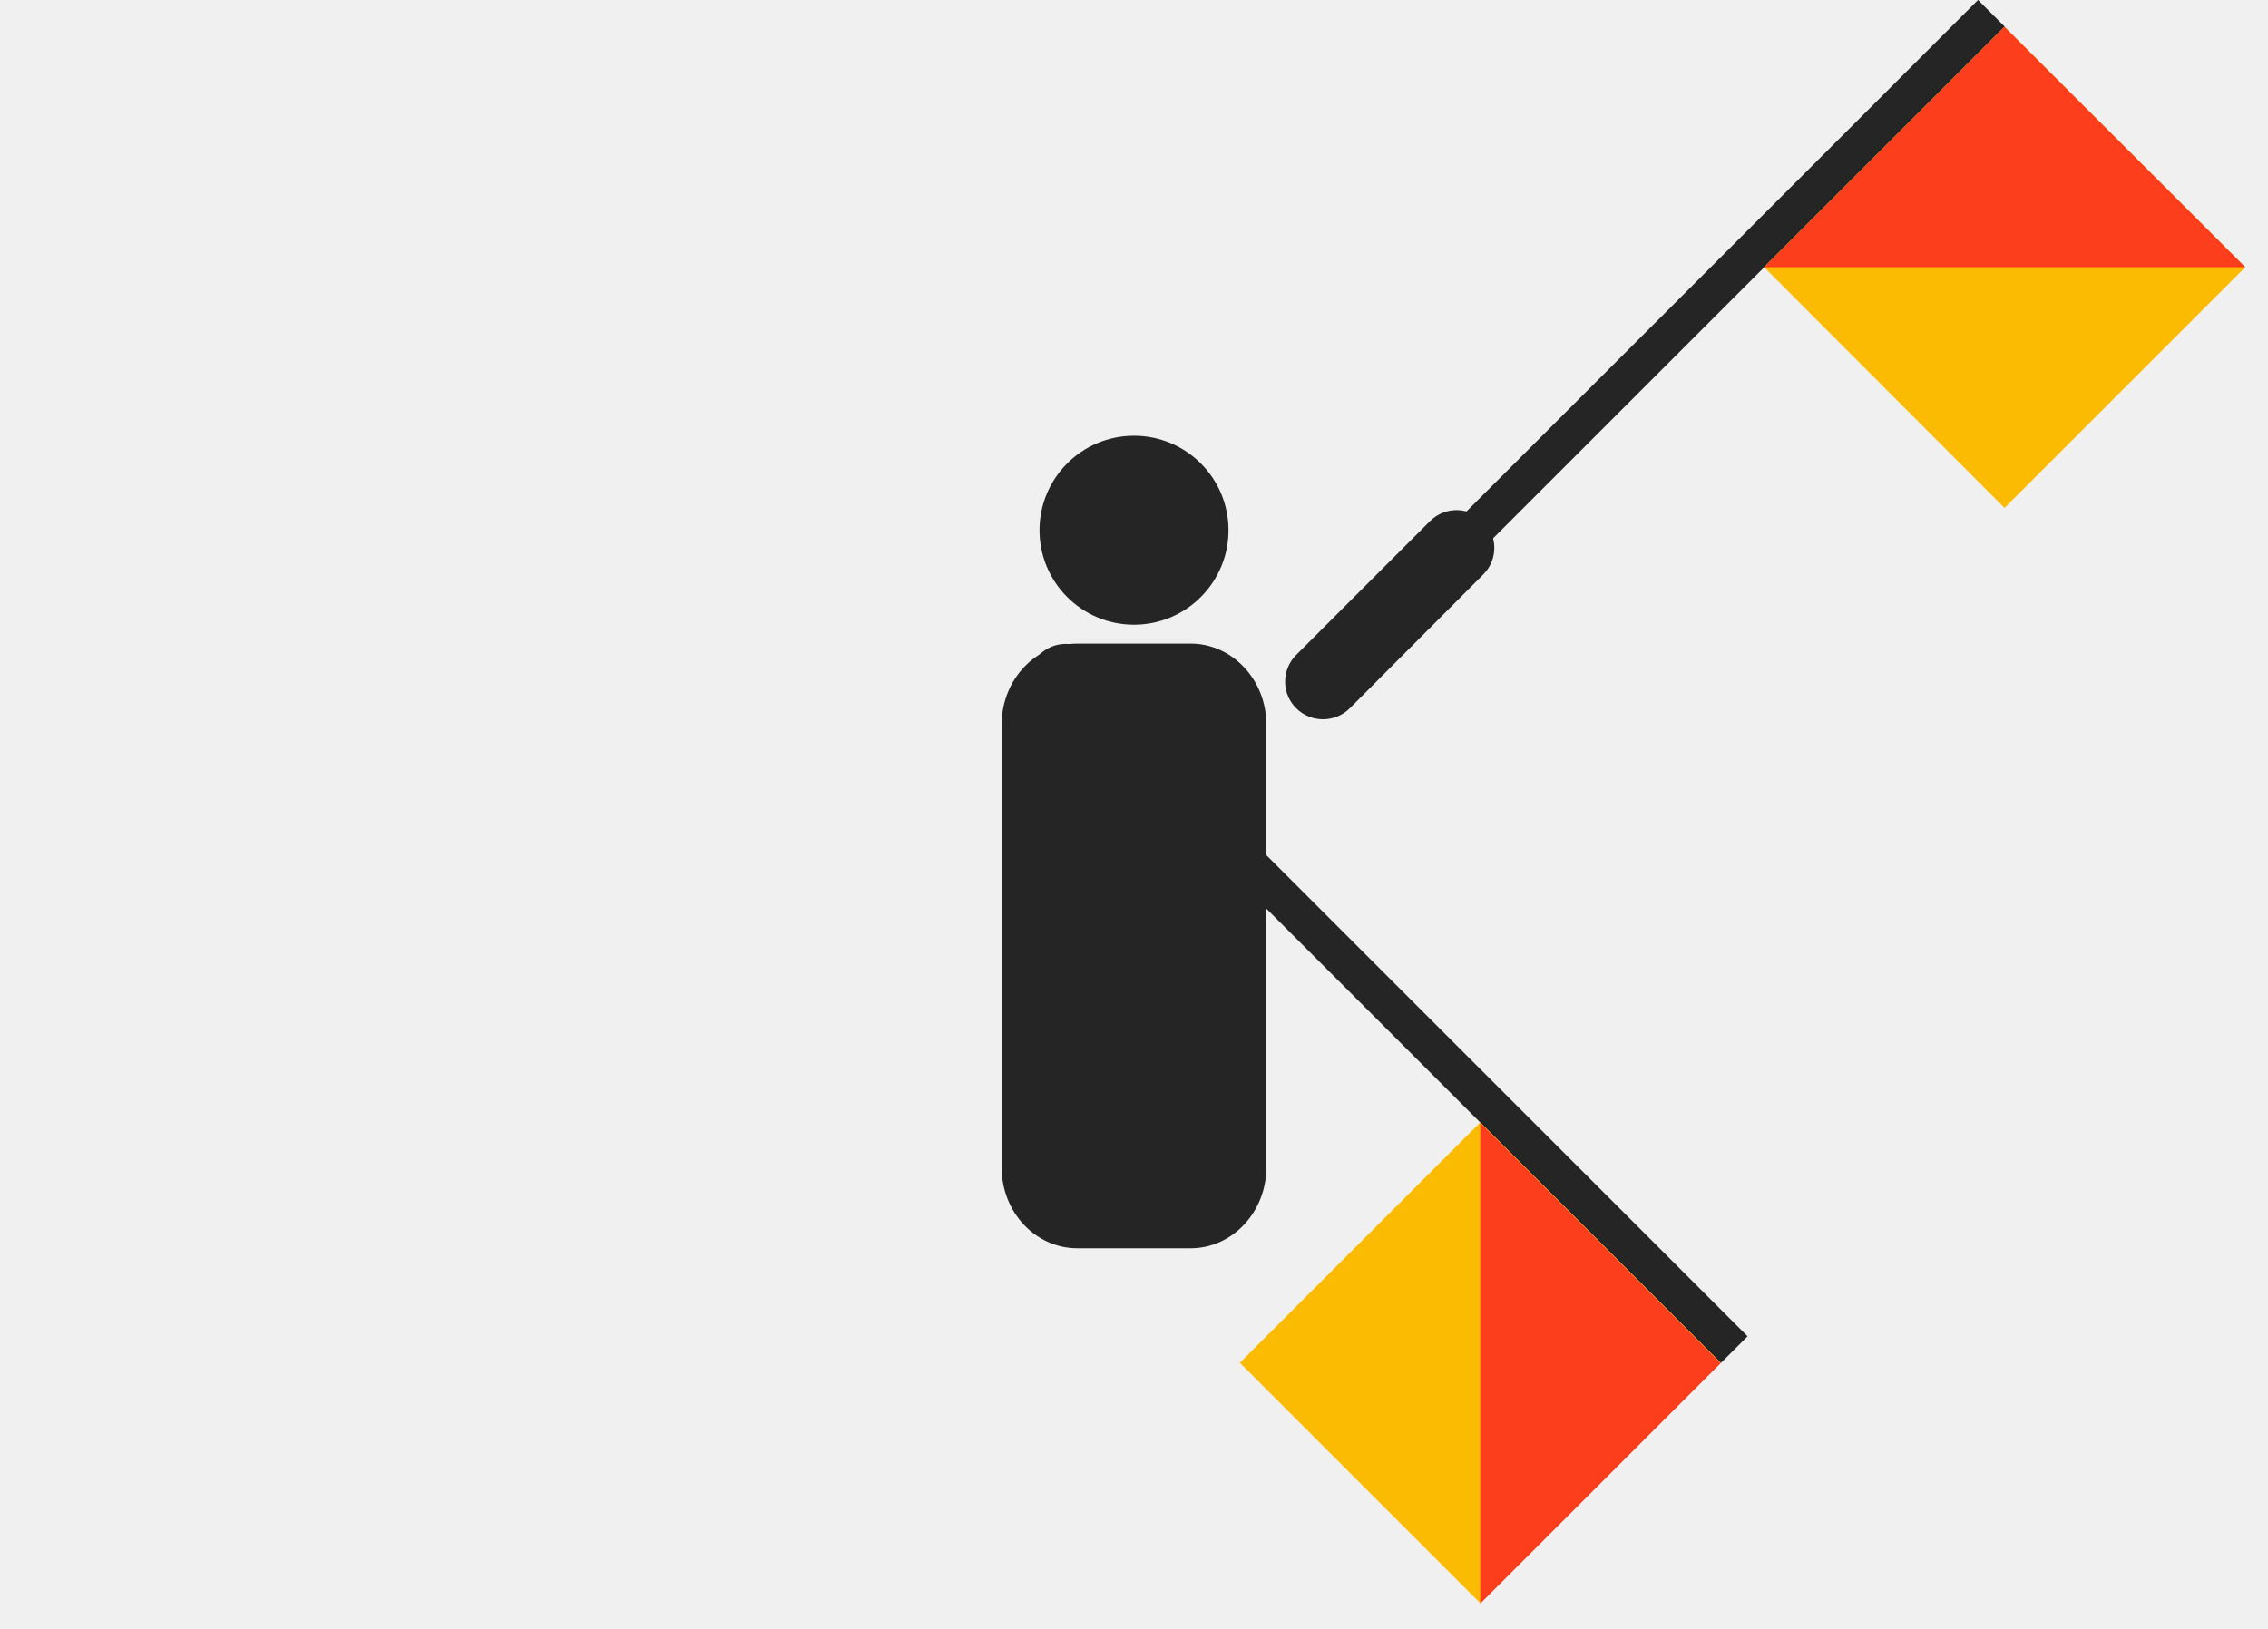
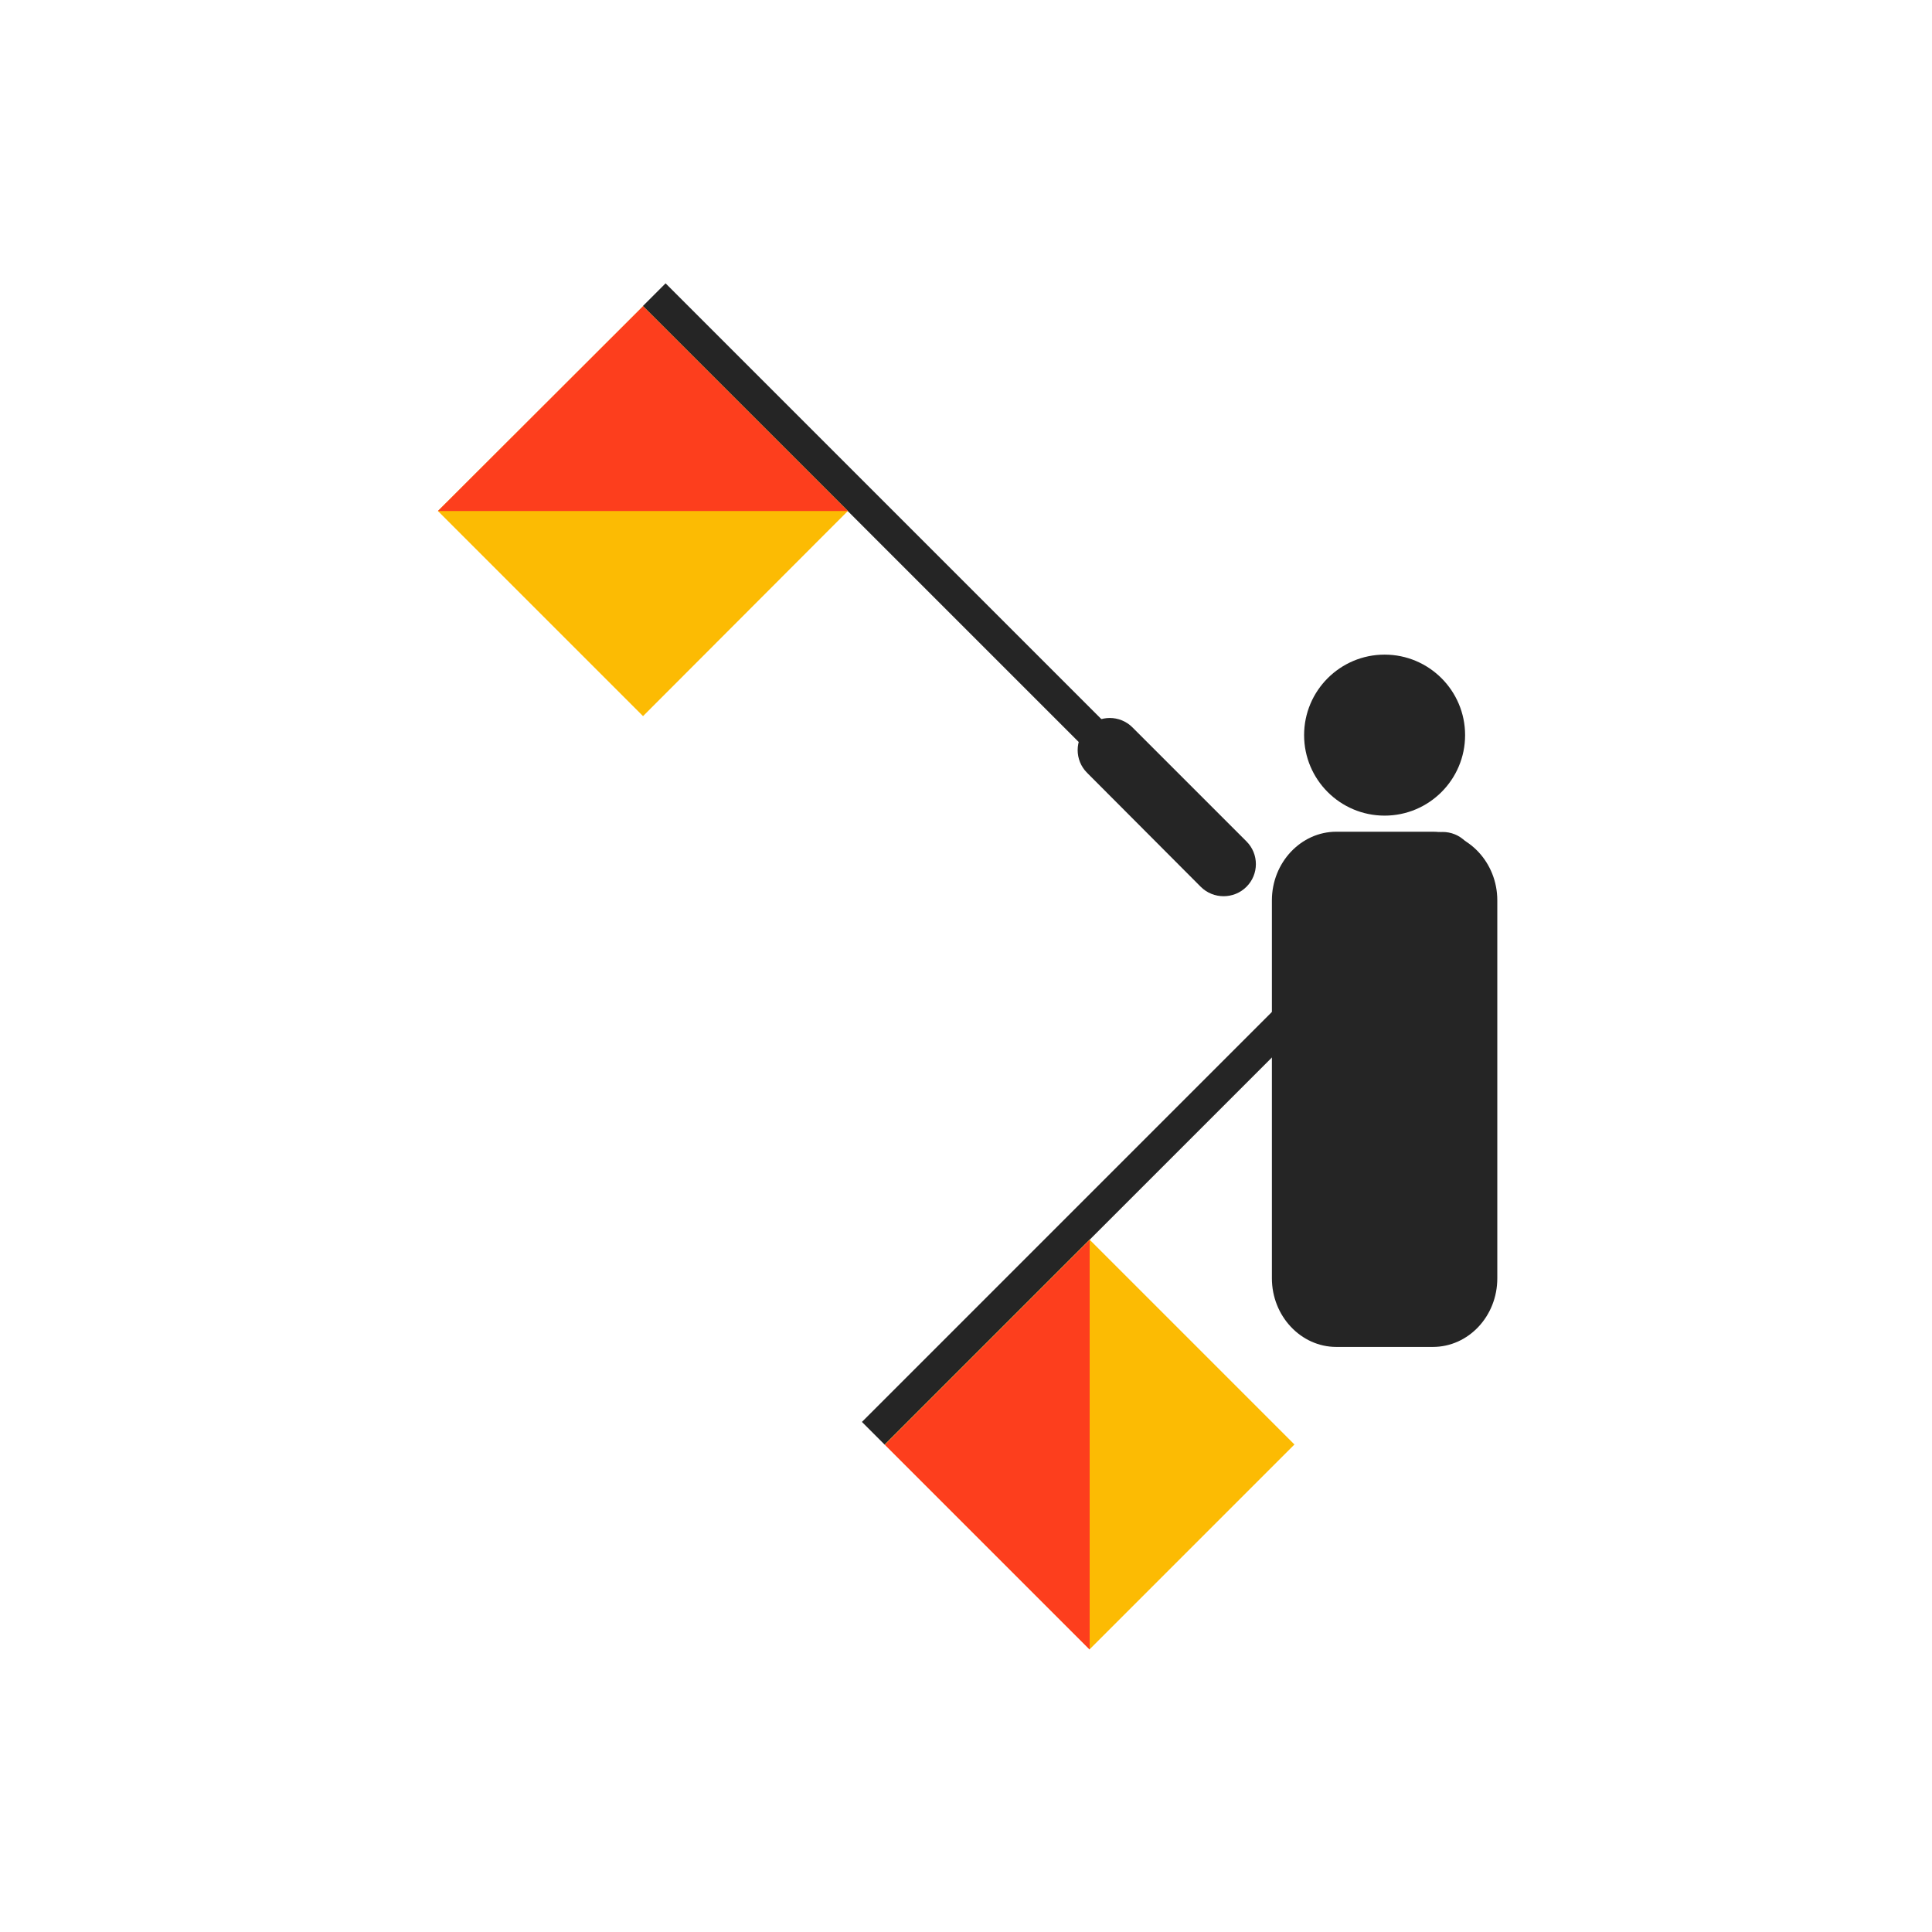
- <svg xmlns="http://www.w3.org/2000/svg" width="600" height="431" viewBox="0 0 600 431" fill="none">
-   <g clip-path="url(#clip0)">
-     <path fill-rule="evenodd" clip-rule="evenodd" d="M275 140.3C275 154.1 286.2 165.3 300 165.3C313.8 165.3 325 154.1 325 140.3C325 126.5 313.8 115.3 300 115.3C286.2 115.3 275 126.5 275 140.3Z" fill="#252525" />
-     <path fill-rule="evenodd" clip-rule="evenodd" d="M315 170.3H285C274 170.3 265 179.9 265 191.6V309C265 320.8 274 330.3 285 330.3H315C326 330.3 335 320.7 335 309V191.6C335 179.9 326 170.3 315 170.3Z" fill="#252525" />
-     <path fill-rule="evenodd" clip-rule="evenodd" d="M274.899 187.4L310.299 222.8C314.199 226.7 320.499 226.7 324.399 222.8C328.299 218.9 328.299 212.6 324.399 208.7L288.999 173.3C285.099 169.4 278.799 169.4 274.899 173.3C270.999 177.1 270.999 183.5 274.899 187.4Z" fill="#252525" />
-     <path d="M320.903 212.172L462.323 353.592L455.252 360.663L313.832 219.243L320.903 212.172Z" fill="#252525" />
-     <path fill-rule="evenodd" clip-rule="evenodd" d="M327.999 360.6L391.599 424.2L455.199 360.6L391.599 297L327.999 360.6Z" fill="#FCBB03" />
-     <path fill-rule="evenodd" clip-rule="evenodd" d="M391.599 424.3L455.199 360.7L391.599 297.1V424.3Z" fill="#FD3E1D" />
-     <path fill-rule="evenodd" clip-rule="evenodd" d="M357.1 187.4L392.4 152C396.3 148.1 396.3 141.8 392.4 137.9C388.5 134 382.2 134 378.3 137.9L342.9 173.3C339 177.2 339 183.5 342.9 187.4C346.8 191.3 353.2 191.3 357.1 187.4Z" fill="#252525" />
-     <path d="M523.299 -0.008L530.37 7.063L388.95 148.483L381.879 141.412L523.299 -0.008Z" fill="#252525" />
-     <path fill-rule="evenodd" clip-rule="evenodd" d="M530.3 134.4L594 70.7L530.3 7.1L466.7 70.7L530.3 134.4Z" fill="#FCBB03" />
-     <path fill-rule="evenodd" clip-rule="evenodd" d="M594 70.7L530.3 7.1L466.7 70.7H594Z" fill="#FD3E1D" />
-   </g>
-   <defs>
-     <clipPath id="clip0">
-       <rect width="600" height="430.3" transform="matrix(-1 0 0 1 600 0)" fill="white" />
-     </clipPath>
-   </defs>
+ <svg xmlns="http://www.w3.org/2000/svg" width="600" height="600" viewBox="0 0 600 600" fill="none">
+   <rect width="600" height="600" fill="white" />
+   <path fill-rule="evenodd" clip-rule="evenodd" d="M455 228.3C455 242.1 443.8 253.3 430 253.3C416.2 253.3 405 242.1 405 228.3C405 214.5 416.2 203.3 430 203.3C443.8 203.3 455 214.5 455 228.3Z" fill="#252525" />
+   <path fill-rule="evenodd" clip-rule="evenodd" d="M415 258.3H445C456 258.3 465 267.9 465 279.6V397C465 408.8 456 418.3 445 418.3H415C404 418.3 395 408.7 395 397V279.6C395 267.9 404 258.3 415 258.3Z" fill="#252525" />
+   <path fill-rule="evenodd" clip-rule="evenodd" d="M455.101 275.4L419.701 310.8C415.801 314.7 409.501 314.7 405.601 310.8C401.701 306.9 401.701 300.6 405.601 296.7L441.001 261.3C444.901 257.4 451.201 257.4 455.101 261.3C459.001 265.1 459.001 271.5 455.101 275.4Z" fill="#252525" />
+   <path d="M409.097 300.172L267.677 441.592L274.748 448.663L416.168 307.243L409.097 300.172Z" fill="#252525" />
+   <path fill-rule="evenodd" clip-rule="evenodd" d="M402.001 448.6L338.401 512.2L274.801 448.6L338.401 385L402.001 448.6Z" fill="#FCBB03" />
+   <path fill-rule="evenodd" clip-rule="evenodd" d="M338.401 512.3L274.801 448.7L338.401 385.1V512.3Z" fill="#FD3E1D" />
+   <path fill-rule="evenodd" clip-rule="evenodd" d="M372.9 275.4L337.6 240C333.7 236.1 333.7 229.8 337.6 225.9C341.5 222 347.8 222 351.7 225.9L387.1 261.3C391 265.2 391 271.5 387.1 275.4C383.2 279.3 376.8 279.3 372.9 275.4Z" fill="#252525" />
+   <path d="M206.701 87.993L199.63 95.064L341.05 236.484L348.121 229.413L206.701 87.993Z" fill="#252525" />
+   <path fill-rule="evenodd" clip-rule="evenodd" d="M199.7 222.4L136 158.7L199.7 95.1L263.3 158.7L199.7 222.4Z" fill="#FCBB03" />
+   <path fill-rule="evenodd" clip-rule="evenodd" d="M136 158.7L199.7 95.1L263.3 158.7H136Z" fill="#FD3E1D" />
</svg>
